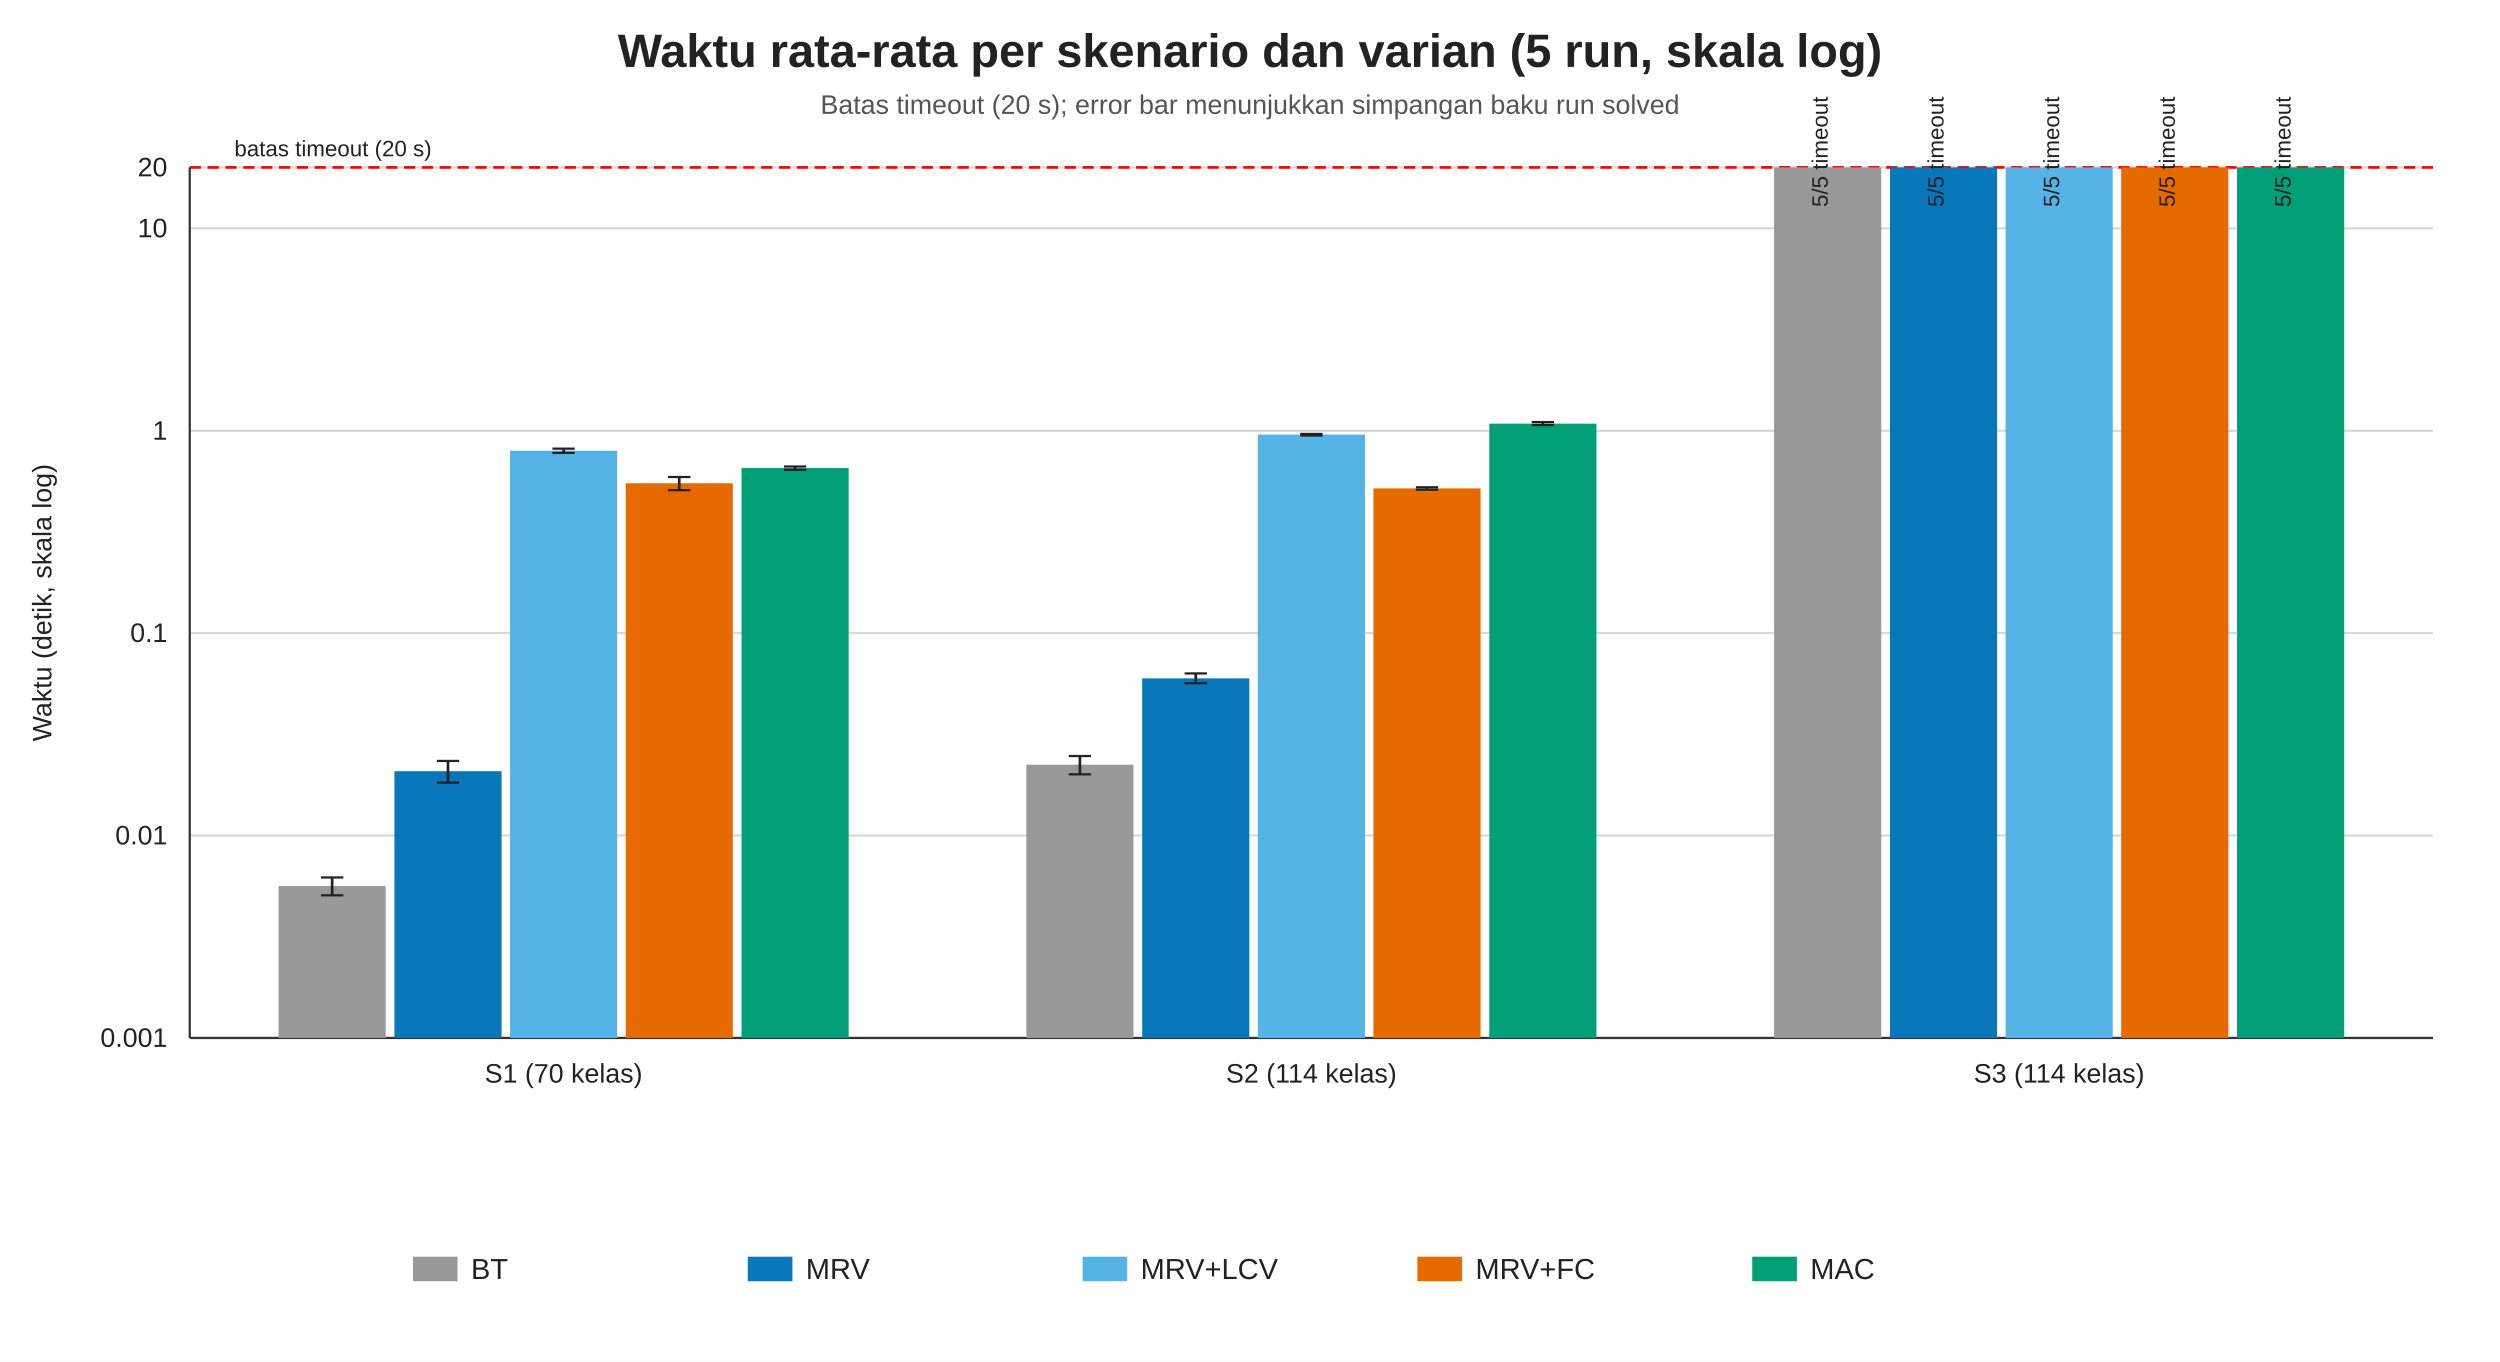
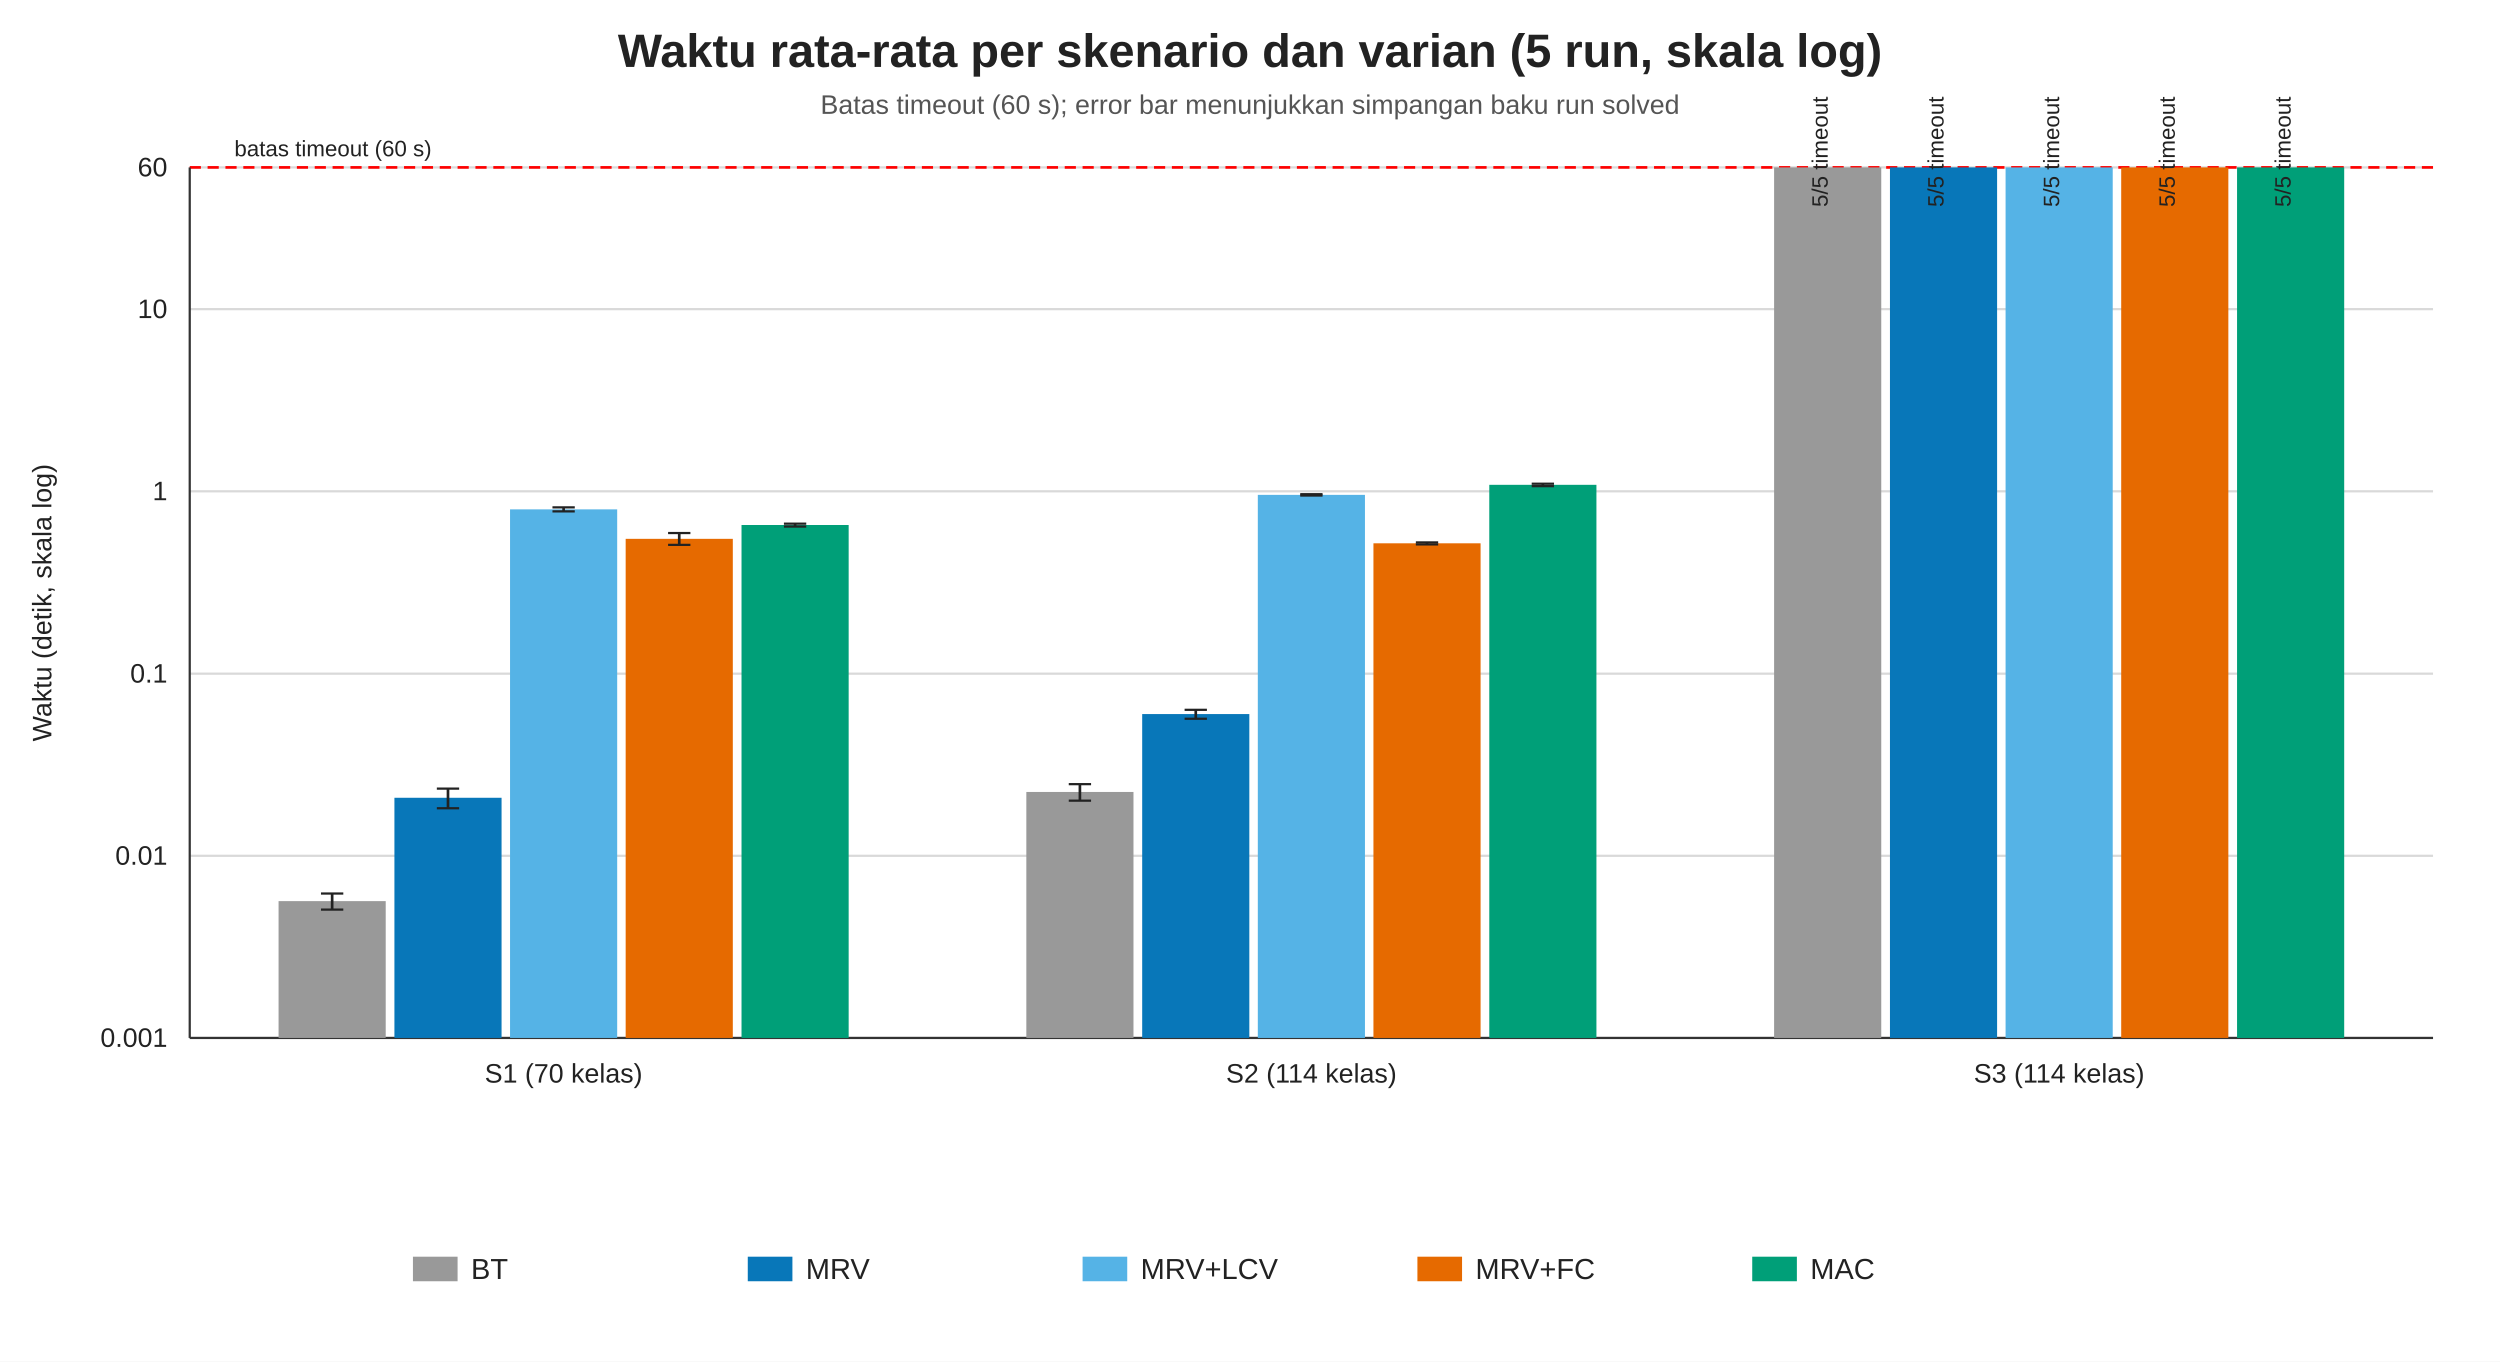
<svg xmlns="http://www.w3.org/2000/svg" width="1120" height="610" viewBox="0 0 1120 610">
  <rect width="100%" height="100%" fill="#ffffff" />
  <style>text{font-family:Arial,Helvetica,sans-serif;fill:#222}.title{font-size:21px;font-weight:600}.sub{font-size:12px;fill:#555}.axis{font-size:12px}.legend{font-size:13px}.small{font-size:10px}</style>
  <text x="560.0" y="30" text-anchor="middle" class="title">Waktu rata-rata per skenario dan varian (5 run, skala log)</text>
-   <text x="560.0" y="51" text-anchor="middle" class="sub">Batas timeout (20 s); error bar menunjukkan simpangan baku run solved</text>
+   <text x="560.0" y="51" text-anchor="middle" class="sub">Batas timeout (60 s); error bar menunjukkan simpangan baku run solved</text>
  <line x1="85" y1="465.0" x2="1090" y2="465.0" stroke="#d9d9d9" stroke-width="1" />
  <text x="75" y="469.0" class="axis" text-anchor="end">0.001</text>
-   <line x1="85" y1="374.3" x2="1090" y2="374.3" stroke="#d9d9d9" stroke-width="1" />
-   <text x="75" y="378.3" class="axis" text-anchor="end">0.01</text>
-   <line x1="85" y1="283.6" x2="1090" y2="283.6" stroke="#d9d9d9" stroke-width="1" />
-   <text x="75" y="287.6" class="axis" text-anchor="end">0.1</text>
-   <line x1="85" y1="193.0" x2="1090" y2="193.0" stroke="#d9d9d9" stroke-width="1" />
-   <text x="75" y="197.0" class="axis" text-anchor="end">1</text>
-   <line x1="85" y1="102.3" x2="1090" y2="102.3" stroke="#d9d9d9" stroke-width="1" />
-   <text x="75" y="106.3" class="axis" text-anchor="end">10</text>
+   <line x1="85" y1="383.4" x2="1090" y2="383.4" stroke="#d9d9d9" stroke-width="1" />
+   <text x="75" y="387.4" class="axis" text-anchor="end">0.01</text>
+   <line x1="85" y1="301.8" x2="1090" y2="301.8" stroke="#d9d9d9" stroke-width="1" />
+   <text x="75" y="305.8" class="axis" text-anchor="end">0.1</text>
+   <line x1="85" y1="220.1" x2="1090" y2="220.1" stroke="#d9d9d9" stroke-width="1" />
+   <text x="75" y="224.1" class="axis" text-anchor="end">1</text>
+   <line x1="85" y1="138.5" x2="1090" y2="138.5" stroke="#d9d9d9" stroke-width="1" />
+   <text x="75" y="142.5" class="axis" text-anchor="end">10</text>
  <line x1="85" y1="75.0" x2="1090" y2="75.0" stroke="#d9d9d9" stroke-width="1" />
-   <text x="75" y="79.0" class="axis" text-anchor="end">20</text>
+   <text x="75" y="79.0" class="axis" text-anchor="end">60</text>
  <line x1="85" y1="75.0" x2="1090" y2="75.0" stroke="red" stroke-width="1.2" stroke-dasharray="5 3" />
-   <text x="105" y="70.0" class="small" fill="red">batas timeout (20 s)</text>
+   <text x="105" y="70.0" class="small" fill="red">batas timeout (60 s)</text>
  <line x1="85" y1="75" x2="85" y2="465" stroke="#333" />
  <line x1="85" y1="465" x2="1090" y2="465" stroke="#333" />
-   <rect x="124.8" y="396.9" width="48.0" height="68.1" fill="#999999" />
-   <line x1="148.8" y1="393.1" x2="148.8" y2="401.1" stroke="#222" stroke-width="1.2" />
-   <line x1="143.8" y1="393.1" x2="153.8" y2="393.1" stroke="#222" />
-   <line x1="143.8" y1="401.1" x2="153.8" y2="401.1" stroke="#222" />
-   <rect x="176.7" y="345.5" width="48.0" height="119.5" fill="#0877B9" />
-   <line x1="200.7" y1="340.9" x2="200.7" y2="350.6" stroke="#222" stroke-width="1.2" />
-   <line x1="195.7" y1="340.9" x2="205.7" y2="340.9" stroke="#222" />
-   <line x1="195.7" y1="350.6" x2="205.7" y2="350.6" stroke="#222" />
-   <rect x="228.5" y="201.9" width="48.0" height="263.1" fill="#55B3E6" />
-   <line x1="252.5" y1="201.0" x2="252.5" y2="202.9" stroke="#222" stroke-width="1.2" />
-   <line x1="247.5" y1="201.0" x2="257.5" y2="201.0" stroke="#222" />
-   <line x1="247.5" y1="202.9" x2="257.5" y2="202.9" stroke="#222" />
-   <rect x="280.3" y="216.5" width="48.0" height="248.5" fill="#E66A00" />
-   <line x1="304.3" y1="213.7" x2="304.3" y2="219.6" stroke="#222" stroke-width="1.2" />
-   <line x1="299.3" y1="213.7" x2="309.3" y2="213.7" stroke="#222" />
-   <line x1="299.3" y1="219.6" x2="309.3" y2="219.6" stroke="#222" />
-   <rect x="332.2" y="209.7" width="48.0" height="255.3" fill="#009F78" />
-   <line x1="356.2" y1="209.0" x2="356.2" y2="210.5" stroke="#222" stroke-width="1.2" />
-   <line x1="351.2" y1="209.0" x2="361.2" y2="209.0" stroke="#222" />
-   <line x1="351.2" y1="210.5" x2="361.2" y2="210.5" stroke="#222" />
+   <rect x="124.8" y="403.7" width="48.0" height="61.3" fill="#999999" />
+   <line x1="148.8" y1="400.3" x2="148.8" y2="407.5" stroke="#222" stroke-width="1.2" />
+   <line x1="143.8" y1="400.3" x2="153.8" y2="400.3" stroke="#222" />
+   <line x1="143.8" y1="407.5" x2="153.8" y2="407.5" stroke="#222" />
+   <rect x="176.7" y="357.4" width="48.0" height="107.6" fill="#0877B9" />
+   <line x1="200.7" y1="353.3" x2="200.7" y2="362.1" stroke="#222" stroke-width="1.2" />
+   <line x1="195.7" y1="353.3" x2="205.7" y2="353.3" stroke="#222" />
+   <line x1="195.7" y1="362.1" x2="205.7" y2="362.1" stroke="#222" />
+   <rect x="228.5" y="228.2" width="48.0" height="236.8" fill="#55B3E6" />
+   <line x1="252.5" y1="227.3" x2="252.5" y2="229.1" stroke="#222" stroke-width="1.2" />
+   <line x1="247.5" y1="227.3" x2="257.5" y2="227.3" stroke="#222" />
+   <line x1="247.5" y1="229.1" x2="257.5" y2="229.1" stroke="#222" />
+   <rect x="280.3" y="241.4" width="48.0" height="223.6" fill="#E66A00" />
+   <line x1="304.3" y1="238.8" x2="304.3" y2="244.1" stroke="#222" stroke-width="1.2" />
+   <line x1="299.3" y1="238.8" x2="309.3" y2="238.8" stroke="#222" />
+   <line x1="299.3" y1="244.1" x2="309.3" y2="244.1" stroke="#222" />
+   <rect x="332.2" y="235.2" width="48.0" height="229.8" fill="#009F78" />
+   <line x1="356.2" y1="234.6" x2="356.2" y2="235.9" stroke="#222" stroke-width="1.2" />
+   <line x1="351.2" y1="234.6" x2="361.2" y2="234.6" stroke="#222" />
+   <line x1="351.2" y1="235.9" x2="361.2" y2="235.9" stroke="#222" />
  <text x="252.5" y="485" class="axis" text-anchor="middle">S1 (70 kelas)</text>
-   <rect x="459.8" y="342.6" width="48.0" height="122.4" fill="#999999" />
-   <line x1="483.8" y1="338.7" x2="483.8" y2="346.9" stroke="#222" stroke-width="1.2" />
-   <line x1="478.8" y1="338.7" x2="488.8" y2="338.7" stroke="#222" />
-   <line x1="478.8" y1="346.9" x2="488.8" y2="346.9" stroke="#222" />
-   <rect x="511.7" y="303.9" width="48.0" height="161.1" fill="#0877B9" />
-   <line x1="535.7" y1="301.7" x2="535.7" y2="306.1" stroke="#222" stroke-width="1.2" />
-   <line x1="530.7" y1="301.7" x2="540.7" y2="301.7" stroke="#222" />
-   <line x1="530.7" y1="306.1" x2="540.7" y2="306.1" stroke="#222" />
-   <rect x="563.5" y="194.7" width="48.0" height="270.3" fill="#55B3E6" />
-   <line x1="587.5" y1="194.4" x2="587.5" y2="195.1" stroke="#222" stroke-width="1.2" />
-   <line x1="582.5" y1="194.4" x2="592.5" y2="194.4" stroke="#222" />
-   <line x1="582.5" y1="195.1" x2="592.5" y2="195.1" stroke="#222" />
-   <rect x="615.3" y="218.8" width="48.0" height="246.2" fill="#E66A00" />
-   <line x1="639.3" y1="218.3" x2="639.3" y2="219.4" stroke="#222" stroke-width="1.2" />
-   <line x1="634.3" y1="218.3" x2="644.3" y2="218.3" stroke="#222" />
-   <line x1="634.3" y1="219.4" x2="644.3" y2="219.4" stroke="#222" />
-   <rect x="667.2" y="189.8" width="48.0" height="275.2" fill="#009F78" />
-   <line x1="691.2" y1="189.1" x2="691.2" y2="190.4" stroke="#222" stroke-width="1.2" />
-   <line x1="686.2" y1="189.1" x2="696.2" y2="189.1" stroke="#222" />
-   <line x1="686.2" y1="190.4" x2="696.2" y2="190.4" stroke="#222" />
+   <rect x="459.8" y="354.8" width="48.0" height="110.2" fill="#999999" />
+   <line x1="483.8" y1="351.3" x2="483.8" y2="358.7" stroke="#222" stroke-width="1.2" />
+   <line x1="478.8" y1="351.3" x2="488.8" y2="351.3" stroke="#222" />
+   <line x1="478.8" y1="358.7" x2="488.8" y2="358.7" stroke="#222" />
+   <rect x="511.7" y="319.9" width="48.0" height="145.1" fill="#0877B9" />
+   <line x1="535.7" y1="318.0" x2="535.7" y2="322.0" stroke="#222" stroke-width="1.2" />
+   <line x1="530.7" y1="318.0" x2="540.7" y2="318.0" stroke="#222" />
+   <line x1="530.7" y1="322.0" x2="540.7" y2="322.0" stroke="#222" />
+   <rect x="563.5" y="221.7" width="48.0" height="243.3" fill="#55B3E6" />
+   <line x1="587.5" y1="221.4" x2="587.5" y2="222.0" stroke="#222" stroke-width="1.2" />
+   <line x1="582.5" y1="221.4" x2="592.5" y2="221.4" stroke="#222" />
+   <line x1="582.5" y1="222.0" x2="592.5" y2="222.0" stroke="#222" />
+   <rect x="615.3" y="243.4" width="48.0" height="221.6" fill="#E66A00" />
+   <line x1="639.3" y1="243.0" x2="639.3" y2="243.9" stroke="#222" stroke-width="1.2" />
+   <line x1="634.3" y1="243.0" x2="644.3" y2="243.0" stroke="#222" />
+   <line x1="634.3" y1="243.9" x2="644.3" y2="243.9" stroke="#222" />
+   <rect x="667.2" y="217.2" width="48.0" height="247.8" fill="#009F78" />
+   <line x1="691.2" y1="216.7" x2="691.2" y2="217.8" stroke="#222" stroke-width="1.2" />
+   <line x1="686.2" y1="216.7" x2="696.2" y2="216.7" stroke="#222" />
+   <line x1="686.2" y1="217.8" x2="696.2" y2="217.8" stroke="#222" />
  <text x="587.5" y="485" class="axis" text-anchor="middle">S2 (114 kelas)</text>
  <rect x="794.8" y="75.0" width="48.0" height="390.0" fill="#999999" />
  <text x="818.8" y="68.0" class="small" text-anchor="middle" transform="rotate(-90 818.8 68.0)">5/5 timeout</text>
  <rect x="846.7" y="75.0" width="48.0" height="390.0" fill="#0877B9" />
  <text x="870.7" y="68.0" class="small" text-anchor="middle" transform="rotate(-90 870.7 68.0)">5/5 timeout</text>
  <rect x="898.5" y="75.0" width="48.0" height="390.0" fill="#55B3E6" />
  <text x="922.5" y="68.0" class="small" text-anchor="middle" transform="rotate(-90 922.5 68.0)">5/5 timeout</text>
  <rect x="950.3" y="75.0" width="48.0" height="390.0" fill="#E66A00" />
  <text x="974.3" y="68.0" class="small" text-anchor="middle" transform="rotate(-90 974.3 68.0)">5/5 timeout</text>
  <rect x="1002.2" y="75.0" width="48.0" height="390.0" fill="#009F78" />
  <text x="1026.2" y="68.0" class="small" text-anchor="middle" transform="rotate(-90 1026.2 68.0)">5/5 timeout</text>
  <text x="922.5" y="485" class="axis" text-anchor="middle">S3 (114 kelas)</text>
  <rect x="185.0" y="563" width="20" height="11" fill="#999999" />
  <text x="211.0" y="573" class="legend">BT</text>
  <rect x="335.0" y="563" width="20" height="11" fill="#0877B9" />
  <text x="361.0" y="573" class="legend">MRV</text>
  <rect x="485.0" y="563" width="20" height="11" fill="#55B3E6" />
  <text x="511.0" y="573" class="legend">MRV+LCV</text>
  <rect x="635.0" y="563" width="20" height="11" fill="#E66A00" />
  <text x="661.0" y="573" class="legend">MRV+FC</text>
  <rect x="785.0" y="563" width="20" height="11" fill="#009F78" />
  <text x="811.0" y="573" class="legend">MAC</text>
  <text x="23" y="270.0" class="axis" text-anchor="middle" transform="rotate(-90 23 270.0)">Waktu (detik, skala log)</text>
</svg>
